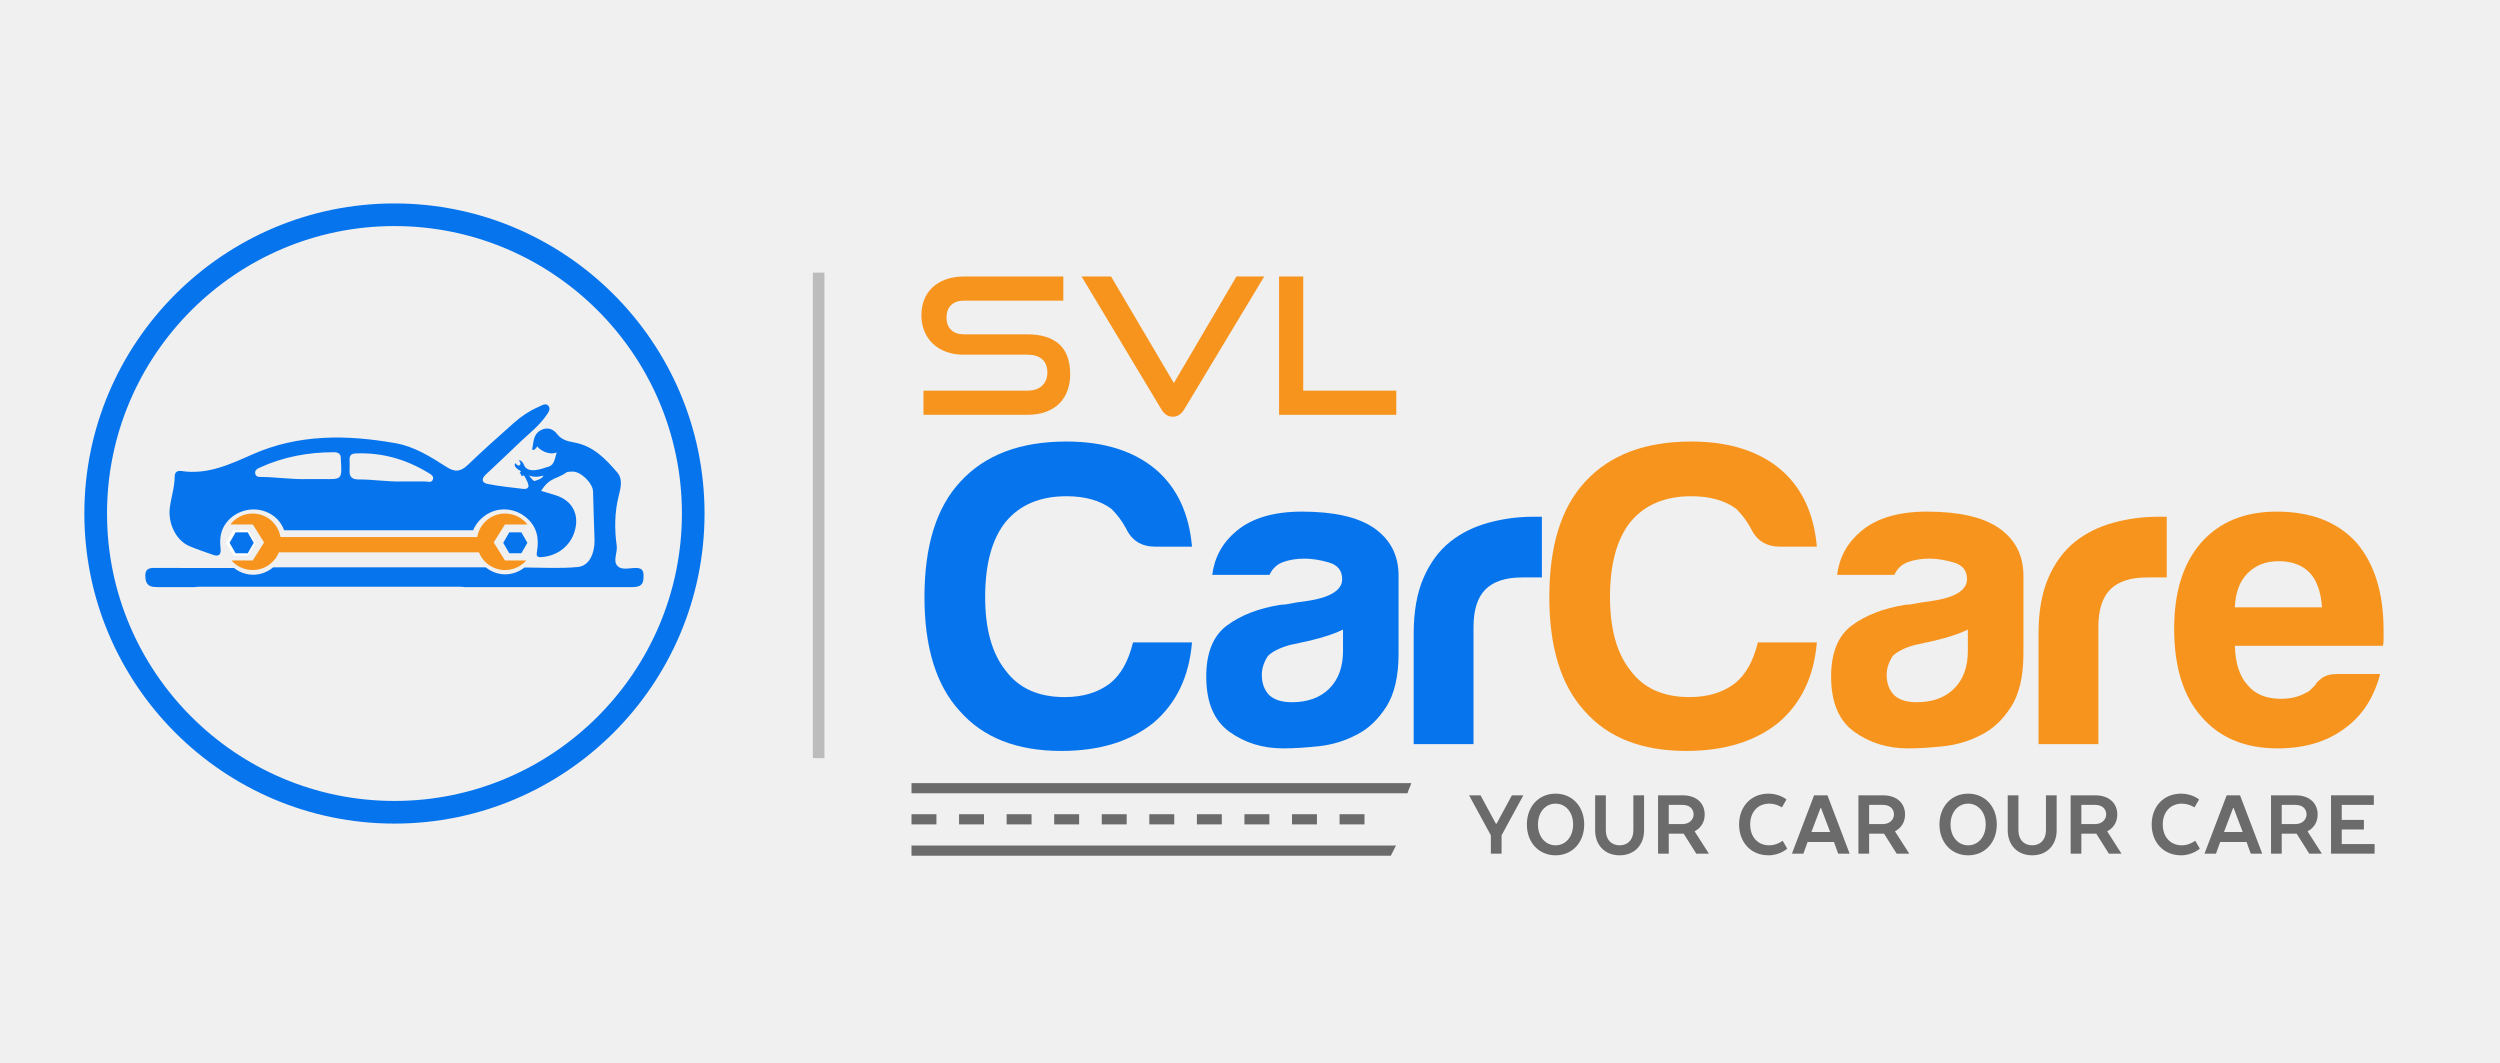
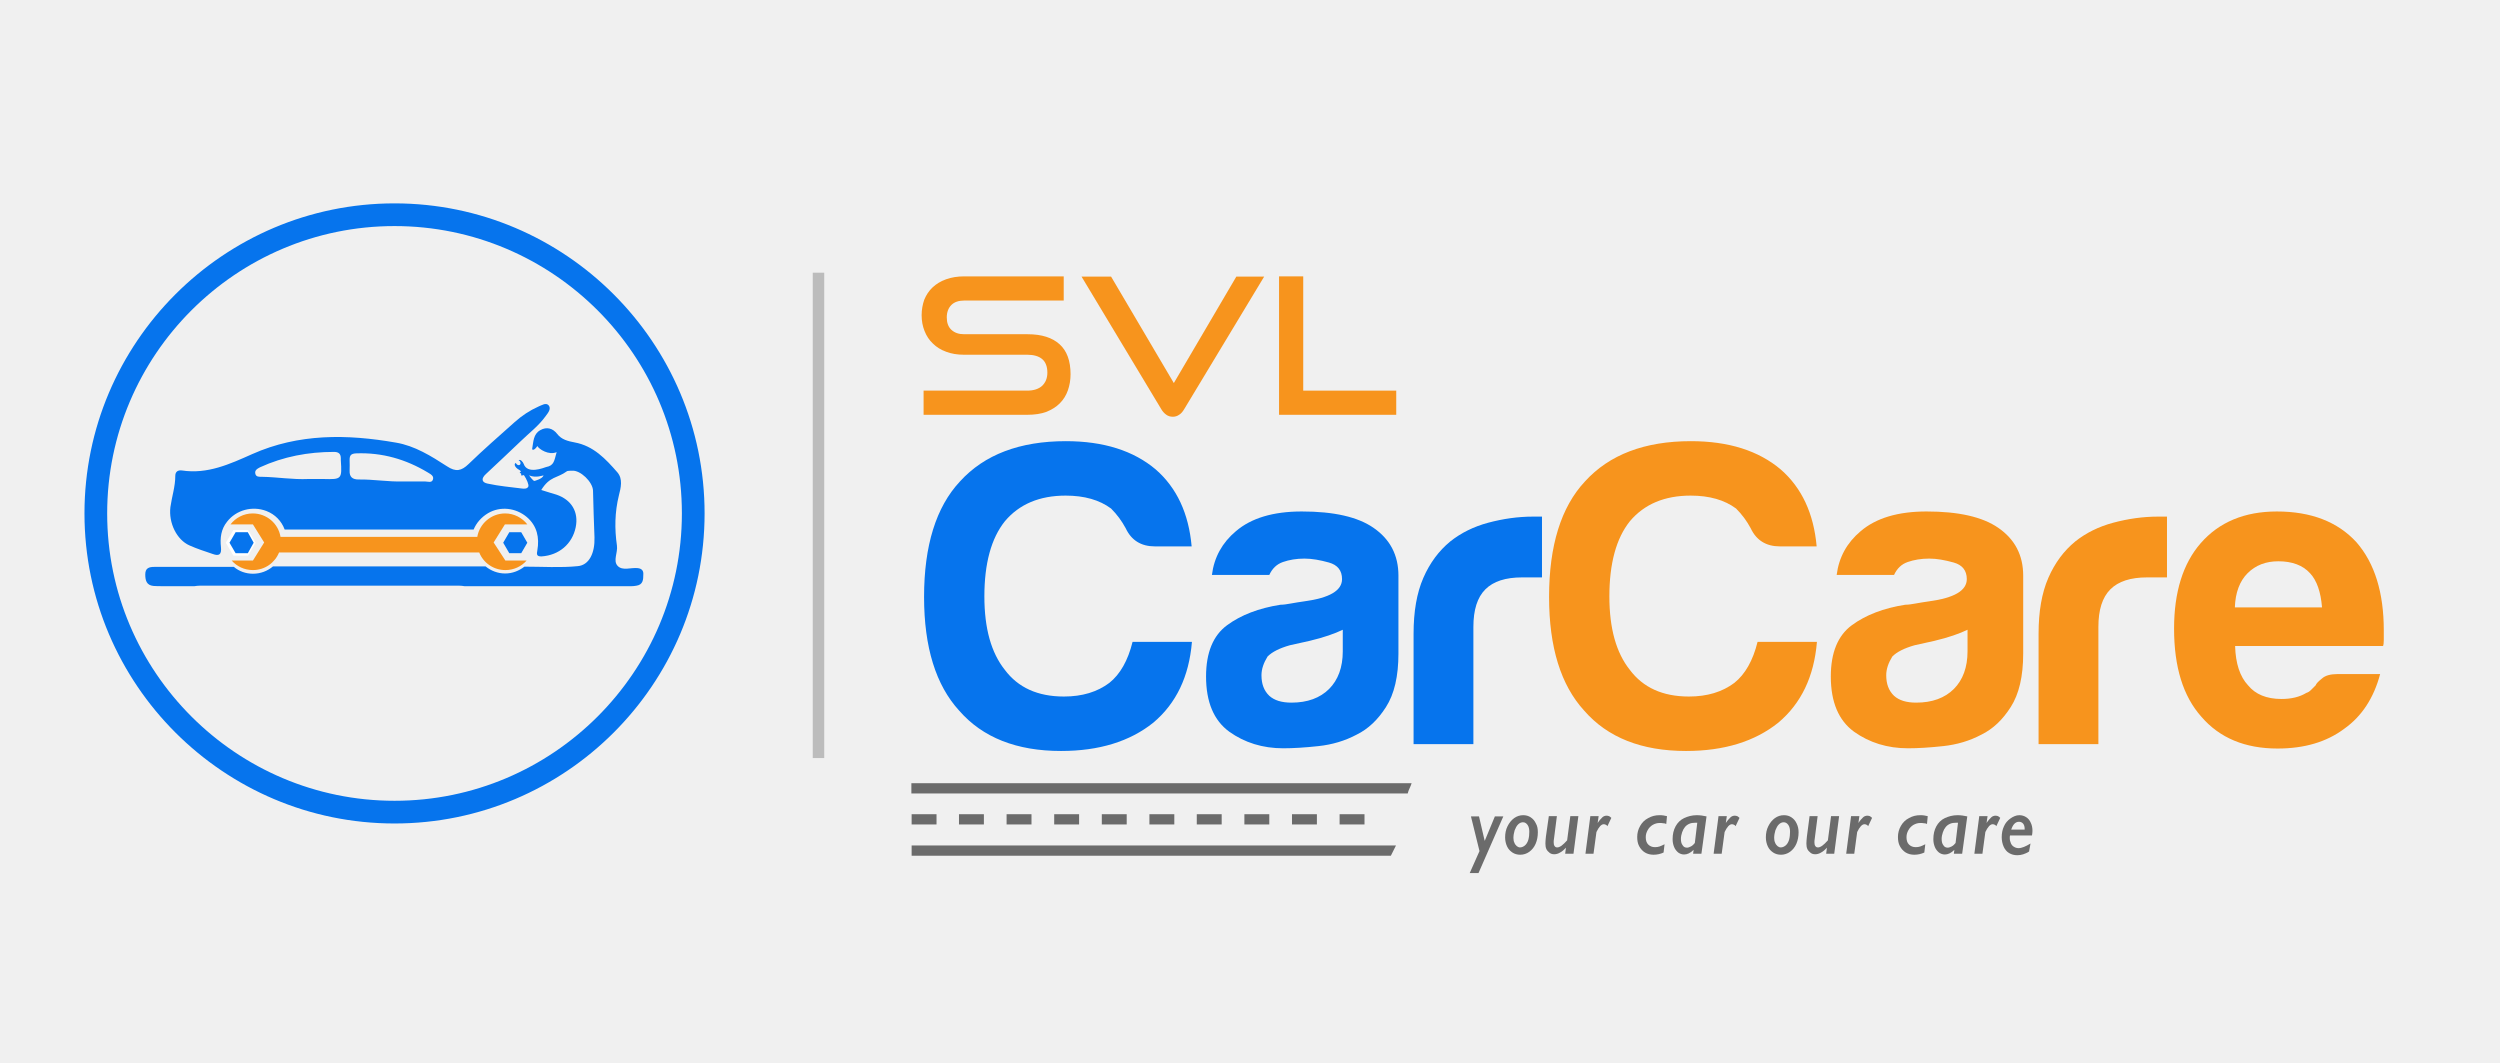
- <svg xmlns="http://www.w3.org/2000/svg" version="1.1" id="Layer_1" x="0px" y="0px" width="1024px" height="435px" viewBox="0 0 1024 435" enable-background="new 0 0 1024 435" xml:space="preserve">
-   <rect x="332.946" y="111.683" fill="#BCBCBC" width="4.734" height="198.849" />
-   <path fill="none" d="M201.538,204.973c-0.02,0.014-0.039,0.021-0.049,0.024C201.499,204.993,201.529,204.987,201.538,204.973  L201.538,204.973z" />
-   <path fill="none" d="M204.668,205.918c0,0,1.506,2.16,2.106,2.16c0,0,3.356-0.861,3.464-2.121  C210.238,205.958,207.247,207.044,204.668,205.918z" />
+ <svg xmlns="http://www.w3.org/2000/svg" version="1.1" id="Layer_1" x="0px" y="0px" viewBox="0 0 1024 435" style="enable-background:new 0 0 1024 435;" xml:space="preserve">
+   <style type="text/css">
+ 	.st0{fill:#BCBCBC;}
+ 	.st1{fill:none;}
+ 	.st2{fill:#F7941D;}
+ 	.st3{fill:#0674ED;}
+ 	.st4{fill:#6B6B6B;}
+ 	.st5{fill-rule:evenodd;clip-rule:evenodd;fill:#FFFFFF;}
+ 	.st6{fill:#FFFFFF;}
+ </style>
+   <rect x="332.9" y="111.7" class="st0" width="4.7" height="198.8" />
+   <path class="st1" d="M201.5,205C201.5,205,201.5,205,201.5,205C201.5,205,201.5,205,201.5,205L201.5,205z" />
+   <path class="st1" d="M204.7,205.9c0,0,1.5,2.2,2.1,2.2c0,0,3.4-0.9,3.5-2.1C210.2,206,207.2,207,204.7,205.9z" />
  <g>
-     <path fill="#F7941D" d="M378.261,169.906v-9.897h42.471c2.649,0,4.688-0.675,6.117-2.026c1.428-1.35,2.143-3.143,2.143-5.377   c0-2.441-0.715-4.272-2.143-5.494c-1.429-1.22-3.468-1.831-6.117-1.831h-26.028c-2.649,0-5.053-0.402-7.208-1.208   c-2.156-0.805-3.974-1.921-5.455-3.351c-1.48-1.428-2.624-3.129-3.429-5.104c-0.806-1.974-1.208-4.13-1.208-6.468   c0-2.286,0.376-4.403,1.13-6.351c0.752-1.948,1.871-3.624,3.351-5.026c1.48-1.403,3.312-2.506,5.494-3.312   c2.182-0.805,4.676-1.208,7.481-1.208h40.679v9.897h-40.679c-2.287,0-4.052,0.611-5.299,1.831c-1.247,1.222-1.87,2.922-1.87,5.104   s0.636,3.871,1.909,5.065c1.272,1.196,3,1.792,5.183,1.792h25.95c5.767,0,10.143,1.352,13.131,4.052   c2.987,2.702,4.481,6.807,4.481,12.313c0,2.39-0.364,4.598-1.091,6.624c-0.729,2.026-1.819,3.78-3.273,5.26   c-1.455,1.481-3.287,2.638-5.494,3.468c-2.209,0.832-4.792,1.247-7.754,1.247H378.261z" />
-     <path fill="#F7941D" d="M443.019,113.252h12.079l25.717,43.64l25.639-43.64h11.377l-32.652,54.238   c-0.572,0.988-1.247,1.767-2.026,2.338c-0.779,0.571-1.689,0.857-2.728,0.857c-1.091,0-2.026-0.286-2.806-0.857   c-0.779-0.571-1.455-1.35-2.026-2.338L443.019,113.252z" />
-     <path fill="#F7941D" d="M523.908,169.906v-56.654h9.897v46.757h38.107v9.897H523.908z" />
+     <path class="st2" d="M378.3,169.9V160h42.5c2.6,0,4.7-0.7,6.1-2c1.4-1.4,2.1-3.1,2.1-5.4c0-2.4-0.7-4.3-2.1-5.5   c-1.4-1.2-3.5-1.8-6.1-1.8h-26c-2.6,0-5.1-0.4-7.2-1.2c-2.2-0.8-4-1.9-5.5-3.4c-1.5-1.4-2.6-3.1-3.4-5.1c-0.8-2-1.2-4.1-1.2-6.5   c0-2.3,0.4-4.4,1.1-6.4c0.8-1.9,1.9-3.6,3.4-5c1.5-1.4,3.3-2.5,5.5-3.3c2.2-0.8,4.7-1.2,7.5-1.2h40.7v9.9h-40.7   c-2.3,0-4.1,0.6-5.3,1.8c-1.2,1.2-1.9,2.9-1.9,5.1s0.6,3.9,1.9,5.1c1.3,1.2,3,1.8,5.2,1.8h26c5.8,0,10.1,1.4,13.1,4.1   c3,2.7,4.5,6.8,4.5,12.3c0,2.4-0.4,4.6-1.1,6.6c-0.7,2-1.8,3.8-3.3,5.3c-1.5,1.5-3.3,2.6-5.5,3.5c-2.2,0.8-4.8,1.2-7.8,1.2H378.3z" />
+     <path class="st2" d="M443,113.3h12.1l25.7,43.6l25.6-43.6h11.4l-32.7,54.2c-0.6,1-1.2,1.8-2,2.3c-0.8,0.6-1.7,0.9-2.7,0.9   c-1.1,0-2-0.3-2.8-0.9c-0.8-0.6-1.5-1.4-2-2.3L443,113.3z" />
+     <path class="st2" d="M523.9,169.9v-56.7h9.9V160h38.1v9.9H523.9z" />
  </g>
  <g>
    <g>
-       <path fill="#0674ED" d="M488.244,263.123c-1.171,14.004-6.422,24.978-15.754,32.909c-9.573,7.702-22.177,11.554-37.811,11.554    c-18.205,0-32.094-5.481-41.662-16.455c-9.573-10.503-14.354-26.021-14.354-46.563c0-21.006,4.901-36.76,14.704-47.263    c10.033-10.968,24.507-16.455,43.413-16.455c15.404,0,27.658,3.851,36.761,11.553c8.632,7.473,13.533,17.976,14.704,31.509H473.19    c-5.602,0-9.573-2.451-11.904-7.353c-1.635-3.03-3.621-5.716-5.952-8.052c-4.671-3.501-10.853-5.251-18.555-5.251    c-10.738,0-19.026,3.501-24.857,10.503c-5.602,7.002-8.403,17.275-8.403,30.809c0,13.074,2.801,23.107,8.403,30.109    c5.366,7.237,13.418,10.853,24.157,10.853c7.467,0,13.654-1.865,18.555-5.602c4.431-3.501,7.582-9.103,9.453-16.805H488.244z" />
-       <path fill="#0674ED" d="M555.702,300.934c-4.902,2.571-10.099,4.142-15.58,4.727c-5.486,0.58-10.328,0.876-14.529,0.876    c-8.402,0-15.754-2.276-22.056-6.827c-6.302-4.552-9.453-12.079-9.453-22.582c0-9.803,2.855-16.805,8.578-21.006    c5.716-4.201,13.008-7.002,21.881-8.402c1.165,0,2.565-0.175,4.201-0.525c1.63-0.35,3.501-0.64,5.602-0.875    c10.268-1.4,15.404-4.431,15.404-9.103c0-3.501-1.811-5.776-5.427-6.827c-3.621-1.05-6.947-1.575-9.978-1.575    c-3.271,0-6.188,0.471-8.753,1.4c-2.57,0.936-4.437,2.686-5.602,5.251h-23.457c0.93-7.231,4.201-13.184,9.803-17.854    c6.302-5.366,15.284-8.053,26.958-8.053c13.069,0,22.872,2.221,29.409,6.652c6.767,4.671,10.152,11.203,10.152,19.605v31.859    c0,9.338-1.695,16.63-5.076,21.881C564.394,294.808,560.368,298.604,555.702,300.934z M550.1,257.872    c-3.271,1.635-7.822,3.15-13.653,4.551l-8.053,1.751c-4.201,1.17-7.237,2.686-9.103,4.551c-1.636,2.571-2.45,5.137-2.45,7.702    c0,3.501,1.05,6.302,3.15,8.402c2.101,1.871,5.132,2.801,9.103,2.801c6.532,0,11.669-1.865,15.404-5.602    c3.731-3.73,5.602-8.867,5.602-15.404V257.872z" />
-       <path fill="#0674ED" d="M579.046,304.785v-45.163c0-9.103,1.34-16.744,4.026-22.932c2.681-6.182,6.356-11.143,11.028-14.879    c4.431-3.501,9.627-6.066,15.579-7.702c5.952-1.631,12.078-2.451,18.38-2.451c0.466,0,1.051,0,1.751,0s1.28,0,1.75,0v24.857    h-8.052c-6.772,0-11.789,1.636-15.055,4.901c-3.271,3.271-4.901,8.402-4.901,15.404v47.964H579.046z" />
-       <path fill="#F7941D" d="M744.182,263.123c-1.17,14.004-6.422,24.978-15.754,32.909c-9.573,7.702-22.177,11.554-37.812,11.554    c-18.205,0-32.094-5.481-41.661-16.455c-9.573-10.503-14.354-26.021-14.354-46.563c0-21.006,4.901-36.76,14.704-47.263    c10.032-10.968,24.507-16.455,43.412-16.455c15.405,0,27.658,3.851,36.761,11.553c8.633,7.473,13.534,17.976,14.704,31.509    h-15.054c-5.602,0-9.573-2.451-11.903-7.353c-1.636-3.03-3.622-5.716-5.952-8.052c-4.672-3.501-10.853-5.251-18.556-5.251    c-10.737,0-19.025,3.501-24.856,10.503c-5.602,7.002-8.402,17.275-8.402,30.809c0,13.074,2.801,23.107,8.402,30.109    c5.366,7.237,13.419,10.853,24.156,10.853c7.468,0,13.654-1.865,18.556-5.602c4.431-3.501,7.582-9.103,9.453-16.805H744.182z" />
-       <path fill="#F7941D" d="M811.64,300.934c-4.902,2.571-10.099,4.142-15.58,4.727c-5.486,0.58-10.328,0.876-14.529,0.876    c-8.402,0-15.754-2.276-22.056-6.827c-6.302-4.552-9.453-12.079-9.453-22.582c0-9.803,2.855-16.805,8.577-21.006    c5.717-4.201,13.009-7.002,21.882-8.402c1.165,0,2.565-0.175,4.201-0.525c1.63-0.35,3.501-0.64,5.602-0.875    c10.268-1.4,15.404-4.431,15.404-9.103c0-3.501-1.811-5.776-5.427-6.827c-3.621-1.05-6.947-1.575-9.978-1.575    c-3.271,0-6.188,0.471-8.753,1.4c-2.57,0.936-4.437,2.686-5.602,5.251h-23.456c0.93-7.231,4.201-13.184,9.803-17.854    c6.302-5.366,15.283-8.053,26.957-8.053c13.069,0,22.872,2.221,29.409,6.652c6.767,4.671,10.152,11.203,10.152,19.605v31.859    c0,9.338-1.695,16.63-5.076,21.881C820.331,294.808,816.306,298.604,811.64,300.934z M806.037,257.872    c-3.271,1.635-7.822,3.15-13.653,4.551l-8.053,1.751c-4.201,1.17-7.237,2.686-9.103,4.551c-1.636,2.571-2.45,5.137-2.45,7.702    c0,3.501,1.05,6.302,3.15,8.402c2.101,1.871,5.132,2.801,9.103,2.801c6.532,0,11.669-1.865,15.404-5.602    c3.731-3.73,5.602-8.867,5.602-15.404V257.872z" />
-       <path fill="#F7941D" d="M834.983,304.785v-45.163c0-9.103,1.34-16.744,4.026-22.932c2.681-6.182,6.356-11.143,11.028-14.879    c4.431-3.501,9.627-6.066,15.579-7.702c5.952-1.631,12.078-2.451,18.38-2.451c0.466,0,1.051,0,1.751,0s1.28,0,1.75,0v24.857    h-8.052c-6.772,0-11.789,1.636-15.055,4.901c-3.271,3.271-4.901,8.402-4.901,15.404v47.964H834.983z" />
-       <path fill="#F7941D" d="M957.407,276.077h17.505c-2.571,9.803-7.473,17.275-14.704,22.406c-7.237,5.372-16.34,8.053-27.308,8.053    c-13.304,0-23.692-4.316-31.159-12.954c-7.473-8.402-11.203-20.421-11.203-36.061c0-14.934,3.616-26.607,10.854-35.01    c7.467-8.633,17.854-12.954,31.158-12.954c14.004,0,24.857,4.201,32.56,12.604c7.467,8.638,11.203,20.656,11.203,36.061    c0,0.936,0,1.751,0,2.451s0,1.17,0,1.4c0,1.17-0.12,1.985-0.35,2.45h-60.567c0.229,7.237,1.979,12.604,5.251,16.104    c3.031,3.736,7.582,5.602,13.654,5.602c3.966,0,7.352-0.814,10.152-2.45c0.7-0.229,1.341-0.641,1.926-1.226    c0.58-0.58,1.226-1.226,1.926-1.926c0.229-0.7,1.105-1.63,2.626-2.801C952.445,276.662,954.606,276.077,957.407,276.077z     M915.396,248.77h35.71c-0.471-6.303-2.101-10.969-4.901-14.005c-3.036-3.266-7.353-4.901-12.954-4.901    c-5.137,0-9.338,1.636-12.604,4.901C917.375,238.036,915.625,242.702,915.396,248.77z" />
+       <path class="st3" d="M488.2,263.1c-1.2,14-6.4,25-15.8,32.9c-9.6,7.7-22.2,11.6-37.8,11.6c-18.2,0-32.1-5.5-41.7-16.5    c-9.6-10.5-14.4-26-14.4-46.6c0-21,4.9-36.8,14.7-47.3c10-11,24.5-16.5,43.4-16.5c15.4,0,27.7,3.9,36.8,11.6    c8.6,7.5,13.5,18,14.7,31.5h-15.1c-5.6,0-9.6-2.5-11.9-7.4c-1.6-3-3.6-5.7-6-8.1c-4.7-3.5-10.9-5.3-18.6-5.3    c-10.7,0-19,3.5-24.9,10.5c-5.6,7-8.4,17.3-8.4,30.8c0,13.1,2.8,23.1,8.4,30.1c5.4,7.2,13.4,10.9,24.2,10.9    c7.5,0,13.7-1.9,18.6-5.6c4.4-3.5,7.6-9.1,9.5-16.8H488.2z" />
+       <path class="st3" d="M555.7,300.9c-4.9,2.6-10.1,4.1-15.6,4.7c-5.5,0.6-10.3,0.9-14.5,0.9c-8.4,0-15.8-2.3-22.1-6.8    c-6.3-4.6-9.5-12.1-9.5-22.6c0-9.8,2.9-16.8,8.6-21c5.7-4.2,13-7,21.9-8.4c1.2,0,2.6-0.2,4.2-0.5c1.6-0.3,3.5-0.6,5.6-0.9    c10.3-1.4,15.4-4.4,15.4-9.1c0-3.5-1.8-5.8-5.4-6.8c-3.6-1-6.9-1.6-10-1.6c-3.3,0-6.2,0.5-8.8,1.4c-2.6,0.9-4.4,2.7-5.6,5.3h-23.5    c0.9-7.2,4.2-13.2,9.8-17.9c6.3-5.4,15.3-8.1,27-8.1c13.1,0,22.9,2.2,29.4,6.7c6.8,4.7,10.2,11.2,10.2,19.6v31.9    c0,9.3-1.7,16.6-5.1,21.9C564.4,294.8,560.4,298.6,555.7,300.9z M550.1,257.9c-3.3,1.6-7.8,3.2-13.7,4.6l-8.1,1.8    c-4.2,1.2-7.2,2.7-9.1,4.6c-1.6,2.6-2.5,5.1-2.5,7.7c0,3.5,1,6.3,3.2,8.4c2.1,1.9,5.1,2.8,9.1,2.8c6.5,0,11.7-1.9,15.4-5.6    c3.7-3.7,5.6-8.9,5.6-15.4V257.9z" />
+       <path class="st3" d="M579,304.8v-45.2c0-9.1,1.3-16.7,4-22.9c2.7-6.2,6.4-11.1,11-14.9c4.4-3.5,9.6-6.1,15.6-7.7    c6-1.6,12.1-2.5,18.4-2.5c0.5,0,1.1,0,1.8,0s1.3,0,1.8,0v24.9h-8.1c-6.8,0-11.8,1.6-15.1,4.9c-3.3,3.3-4.9,8.4-4.9,15.4v48H579z" />
+       <path class="st2" d="M744.2,263.1c-1.2,14-6.4,25-15.8,32.9c-9.6,7.7-22.2,11.6-37.8,11.6c-18.2,0-32.1-5.5-41.7-16.5    c-9.6-10.5-14.4-26-14.4-46.6c0-21,4.9-36.8,14.7-47.3c10-11,24.5-16.5,43.4-16.5c15.4,0,27.7,3.9,36.8,11.6    c8.6,7.5,13.5,18,14.7,31.5h-15.1c-5.6,0-9.6-2.5-11.9-7.4c-1.6-3-3.6-5.7-6-8.1c-4.7-3.5-10.9-5.3-18.6-5.3    c-10.7,0-19,3.5-24.9,10.5c-5.6,7-8.4,17.3-8.4,30.8c0,13.1,2.8,23.1,8.4,30.1c5.4,7.2,13.4,10.9,24.2,10.9    c7.5,0,13.7-1.9,18.6-5.6c4.4-3.5,7.6-9.1,9.5-16.8H744.2z" />
+       <path class="st2" d="M811.6,300.9c-4.9,2.6-10.1,4.1-15.6,4.7c-5.5,0.6-10.3,0.9-14.5,0.9c-8.4,0-15.8-2.3-22.1-6.8    c-6.3-4.6-9.5-12.1-9.5-22.6c0-9.8,2.9-16.8,8.6-21c5.7-4.2,13-7,21.9-8.4c1.2,0,2.6-0.2,4.2-0.5c1.6-0.3,3.5-0.6,5.6-0.9    c10.3-1.4,15.4-4.4,15.4-9.1c0-3.5-1.8-5.8-5.4-6.8c-3.6-1-6.9-1.6-10-1.6c-3.3,0-6.2,0.5-8.8,1.4c-2.6,0.9-4.4,2.7-5.6,5.3h-23.5    c0.9-7.2,4.2-13.2,9.8-17.9c6.3-5.4,15.3-8.1,27-8.1c13.1,0,22.9,2.2,29.4,6.7c6.8,4.7,10.2,11.2,10.2,19.6v31.9    c0,9.3-1.7,16.6-5.1,21.9C820.3,294.8,816.3,298.6,811.6,300.9z M806,257.9c-3.3,1.6-7.8,3.2-13.7,4.6l-8.1,1.8    c-4.2,1.2-7.2,2.7-9.1,4.6c-1.6,2.6-2.5,5.1-2.5,7.7c0,3.5,1,6.3,3.2,8.4c2.1,1.9,5.1,2.8,9.1,2.8c6.5,0,11.7-1.9,15.4-5.6    c3.7-3.7,5.6-8.9,5.6-15.4V257.9z" />
+       <path class="st2" d="M835,304.8v-45.2c0-9.1,1.3-16.7,4-22.9c2.7-6.2,6.4-11.1,11-14.9c4.4-3.5,9.6-6.1,15.6-7.7    c6-1.6,12.1-2.5,18.4-2.5c0.5,0,1.1,0,1.8,0s1.3,0,1.8,0v24.9h-8.1c-6.8,0-11.8,1.6-15.1,4.9c-3.3,3.3-4.9,8.4-4.9,15.4v48H835z" />
+       <path class="st2" d="M957.4,276.1h17.5c-2.6,9.8-7.5,17.3-14.7,22.4c-7.2,5.4-16.3,8.1-27.3,8.1c-13.3,0-23.7-4.3-31.2-13    c-7.5-8.4-11.2-20.4-11.2-36.1c0-14.9,3.6-26.6,10.9-35c7.5-8.6,17.9-13,31.2-13c14,0,24.9,4.2,32.6,12.6    c7.5,8.6,11.2,20.7,11.2,36.1c0,0.9,0,1.8,0,2.5s0,1.2,0,1.4c0,1.2-0.1,2-0.3,2.5h-60.6c0.2,7.2,2,12.6,5.3,16.1    c3,3.7,7.6,5.6,13.7,5.6c4,0,7.4-0.8,10.2-2.5c0.7-0.2,1.3-0.6,1.9-1.2c0.6-0.6,1.2-1.2,1.9-1.9c0.2-0.7,1.1-1.6,2.6-2.8    C952.4,276.7,954.6,276.1,957.4,276.1z M915.4,248.8h35.7c-0.5-6.3-2.1-11-4.9-14c-3-3.3-7.4-4.9-13-4.9c-5.1,0-9.3,1.6-12.6,4.9    C917.4,238,915.6,242.7,915.4,248.8z" />
    </g>
  </g>
  <g>
    <g>
-       <path fill="#6B6B6B" d="M619.269,325.761h4.696l-8.923,16.384v7.51h-4.384v-7.51l-8.924-16.384h4.696l6.263,11.605h0.313    L619.269,325.761z" />
-       <path fill="#6B6B6B" d="M637.148,325.078c6.889,0,11.741,5.29,11.741,12.629s-4.853,12.63-11.741,12.63    s-11.741-5.291-11.741-12.63S630.26,325.078,637.148,325.078z M637.148,329.174c-4.07,0-7.201,3.413-7.201,8.533    s3.131,8.534,7.201,8.534s7.201-3.414,7.201-8.534S641.219,329.174,637.148,329.174z" />
-       <path fill="#6B6B6B" d="M653.37,340.097v-14.336h4.384v14.336c0,3.755,2.191,6.145,5.636,6.145s5.636-2.39,5.636-6.145v-14.336    h4.384v14.336c0,5.974-3.914,10.24-10.02,10.24S653.37,346.07,653.37,340.097z" />
-       <path fill="#6B6B6B" d="M689.16,325.761c5.949,0,9.08,3.413,9.08,7.851c0,5.12-4.07,6.827-4.07,6.827v0.17l5.793,9.046h-5.167    l-5.166-8.192h-6.105v8.192h-4.384v-23.894H689.16z M689.16,329.686h-5.636v7.852h5.636c2.975,0,4.54-2.049,4.54-3.926    C693.7,331.393,692.135,329.686,689.16,329.686z" />
-       <path fill="#6B6B6B" d="M731.744,327.467l-1.878,3.243c0,0-2.255-1.536-5.167-1.536c-4.696,0-7.827,3.413-7.827,8.533    s3.131,8.534,7.827,8.534c3.131,0,5.479-1.878,5.479-1.878l1.879,3.243c0,0-2.975,2.73-7.671,2.73    c-7.202,0-12.055-5.291-12.055-12.63s4.853-12.629,12.055-12.629C728.927,325.078,731.744,327.467,731.744,327.467z" />
-       <path fill="#6B6B6B" d="M757.609,349.654h-4.697l-1.722-4.778h-10.803l-1.722,4.778h-4.696l9.08-23.894h5.479L757.609,349.654z     M741.953,340.779h7.672l-3.758-9.898h-0.156L741.953,340.779z" />
-       <path fill="#6B6B6B" d="M771.231,325.761c5.949,0,9.08,3.413,9.08,7.851c0,5.12-4.07,6.827-4.07,6.827v0.17l5.793,9.046h-5.167    l-5.166-8.192h-6.105v8.192h-4.384v-23.894H771.231z M771.231,329.686h-5.636v7.852h5.636c2.975,0,4.54-2.049,4.54-3.926    C775.771,331.393,774.206,329.686,771.231,329.686z" />
-       <path fill="#6B6B6B" d="M806.146,325.078c6.889,0,11.741,5.29,11.741,12.629s-4.853,12.63-11.741,12.63    s-11.741-5.291-11.741-12.63S799.257,325.078,806.146,325.078z M806.146,329.174c-4.07,0-7.201,3.413-7.201,8.533    s3.131,8.534,7.201,8.534s7.201-3.414,7.201-8.534S810.216,329.174,806.146,329.174z" />
-       <path fill="#6B6B6B" d="M822.366,340.097v-14.336h4.384v14.336c0,3.755,2.191,6.145,5.636,6.145s5.636-2.39,5.636-6.145v-14.336    h4.384v14.336c0,5.974-3.914,10.24-10.02,10.24S822.366,346.07,822.366,340.097z" />
-       <path fill="#6B6B6B" d="M858.156,325.761c5.949,0,9.08,3.413,9.08,7.851c0,5.12-4.07,6.827-4.07,6.827v0.17l5.793,9.046h-5.167    l-5.166-8.192h-6.105v8.192h-4.384v-23.894H858.156z M858.156,329.686h-5.636v7.852h5.636c2.975,0,4.54-2.049,4.54-3.926    C862.696,331.393,861.131,329.686,858.156,329.686z" />
-       <path fill="#6B6B6B" d="M900.741,327.467l-1.878,3.243c0,0-2.255-1.536-5.167-1.536c-4.696,0-7.827,3.413-7.827,8.533    s3.131,8.534,7.827,8.534c3.132,0,5.479-1.878,5.479-1.878l1.879,3.243c0,0-2.975,2.73-7.671,2.73    c-7.202,0-12.055-5.291-12.055-12.63s4.853-12.629,12.055-12.629C897.924,325.078,900.741,327.467,900.741,327.467z" />
-       <path fill="#6B6B6B" d="M926.606,349.654h-4.697l-1.722-4.778h-10.803l-1.722,4.778h-4.696l9.08-23.894h5.479L926.606,349.654z     M910.951,340.779h7.671l-3.758-9.898h-0.156L910.951,340.779z" />
-       <path fill="#6B6B6B" d="M940.228,325.761c5.949,0,9.08,3.413,9.08,7.851c0,5.12-4.07,6.827-4.07,6.827v0.17l5.793,9.046h-5.167    l-5.166-8.192h-6.105v8.192h-4.384v-23.894H940.228z M940.228,329.686h-5.636v7.852h5.636c2.975,0,4.54-2.049,4.54-3.926    C944.768,331.393,943.202,329.686,940.228,329.686z" />
-       <path fill="#6B6B6B" d="M954.789,325.761h17.534v3.925h-13.15v6.145h9.08v3.926h-9.08v5.973h13.464v3.926h-17.848V325.761z" />
+       <path class="st4" d="M615.8,334.3l-10.2,23.3H602l4-9l-3.5-14.2h3.3l2.3,9.9h0.1l4.1-9.9H615.8z" />
+       <path class="st4" d="M629.9,340.9c0,1.7-0.3,3.3-0.9,4.7c-0.6,1.4-1.5,2.5-2.6,3.3c-1.1,0.8-2.4,1.2-3.7,1.2    c-1.2,0-2.3-0.3-3.2-0.9c-0.9-0.6-1.7-1.4-2.2-2.5s-0.8-2.3-0.8-3.7c0-1.7,0.3-3.2,1-4.6c0.7-1.4,1.6-2.5,2.7-3.3s2.4-1.2,3.7-1.2    c1.2,0,2.2,0.3,3.1,0.9c0.9,0.6,1.6,1.4,2.1,2.5C629.7,338.3,629.9,339.5,629.9,340.9z M626.4,340.7c0-1.1-0.2-2.1-0.7-2.8    c-0.5-0.7-1.1-1.1-1.9-1.1c-0.7,0-1.4,0.3-2,0.9c-0.6,0.6-1,1.4-1.4,2.4c-0.3,1-0.5,2.1-0.5,3.1c0,0.7,0.1,1.4,0.4,2    c0.2,0.6,0.6,1,1,1.4c0.4,0.3,0.8,0.5,1.3,0.5c0.7,0,1.4-0.3,2-0.8s1.1-1.3,1.4-2.3C626.3,342.9,626.4,341.8,626.4,340.7z" />
+       <path class="st4" d="M634.4,334.3h3.3l-1.1,8.6c-0.1,0.8-0.2,1.3-0.2,1.5c0,0.2,0,0.5,0,0.8c0,0.6,0.1,1,0.4,1.4    c0.3,0.4,0.6,0.5,1.1,0.5c0.4,0,1-0.2,1.7-0.7c0.7-0.5,1.4-1.2,2.3-2.2l1.3-9.9h3.3l-2,15.4h-3.4l0.3-2.5c-0.8,0.9-1.6,1.6-2.4,2    c-0.8,0.5-1.6,0.7-2.4,0.7c-0.8,0-1.4-0.2-1.9-0.6c-0.5-0.4-1-0.9-1.3-1.5c-0.3-0.7-0.4-1.4-0.4-2.3c0-0.8,0.1-1.7,0.2-2.8    L634.4,334.3z" />
+       <path class="st4" d="M658.4,338.4c-0.2-0.3-0.4-0.5-0.7-0.6c-0.2-0.1-0.5-0.2-0.8-0.2c-1,0-2,1.1-3,3.2l-1.2,8.9h-3.3l2-15.4h3.4    l-0.4,2.8c0.7-1.1,1.4-1.8,1.9-2.3s1.2-0.7,1.8-0.7c0.3,0,0.7,0.1,1,0.2c0.3,0.2,0.6,0.4,0.9,0.7L658.4,338.4z" />
+       <path class="st4" d="M682.5,337.5c-0.4-0.2-0.8-0.3-1.3-0.3c-0.4-0.1-0.9-0.1-1.5-0.1c-1,0-1.9,0.3-2.8,0.8    c-0.8,0.5-1.5,1.2-2,2.1c-0.5,0.9-0.8,1.8-0.8,2.9c0,1.3,0.3,2.3,1,3c0.7,0.7,1.6,1.1,2.8,1.1c0.7,0,1.3-0.1,1.9-0.3    s1.2-0.5,2-0.9l-0.4,3.4c-1.3,0.6-2.7,0.9-4.1,0.9c-1.3,0-2.5-0.3-3.5-0.9s-1.8-1.5-2.4-2.6s-0.8-2.4-0.8-3.8    c0-1.6,0.4-3.1,1.2-4.5c0.8-1.4,1.9-2.5,3.3-3.2c1.4-0.8,2.9-1.2,4.6-1.2c0.5,0,1,0,1.6,0.1s1.1,0.2,1.5,0.3L682.5,337.5z" />
+       <path class="st4" d="M696.9,349.7h-3.4l0.2-1.6l0,0l0,0c-1.3,1.3-2.6,1.9-3.9,1.9c-0.9,0-1.7-0.3-2.4-0.8    c-0.7-0.6-1.3-1.3-1.7-2.3c-0.4-1-0.6-2-0.6-3.2c0-2,0.4-3.7,1.2-5.2c0.8-1.5,2-2.7,3.5-3.4s3.2-1.2,5.2-1.2c1.3,0,2.7,0.2,4,0.5    L696.9,349.7z M695.2,337c-0.3,0-0.6,0-0.9,0c-0.8,0-1.6,0.1-2.3,0.4c-0.7,0.3-1.3,0.7-1.8,1.3c-0.5,0.6-0.9,1.3-1.2,2.2    c-0.3,0.9-0.5,1.8-0.5,2.7c0,1.1,0.2,2,0.7,2.6c0.4,0.7,1,1,1.8,1c0.5,0,1-0.2,1.6-0.5c0.6-0.3,1.1-0.8,1.6-1.4L695.2,337z" />
+       <path class="st4" d="M710.9,338.4c-0.2-0.3-0.4-0.5-0.7-0.6c-0.2-0.1-0.5-0.2-0.8-0.2c-1,0-2,1.1-3,3.2l-1.2,8.9h-3.3l2-15.4h3.4    l-0.4,2.8c0.7-1.1,1.4-1.8,1.9-2.3s1.2-0.7,1.8-0.7c0.3,0,0.7,0.1,1,0.2c0.3,0.2,0.6,0.4,0.9,0.7L710.9,338.4z" />
+       <path class="st4" d="M736.7,340.9c0,1.7-0.3,3.3-0.9,4.7c-0.6,1.4-1.5,2.5-2.6,3.3c-1.1,0.8-2.4,1.2-3.7,1.2    c-1.2,0-2.3-0.3-3.2-0.9c-0.9-0.6-1.7-1.4-2.2-2.5s-0.8-2.3-0.8-3.7c0-1.7,0.3-3.2,1-4.6c0.7-1.4,1.6-2.5,2.7-3.3s2.4-1.2,3.7-1.2    c1.2,0,2.2,0.3,3.1,0.9c0.9,0.6,1.6,1.4,2.1,2.5C736.4,338.3,736.7,339.5,736.7,340.9z M733.2,340.7c0-1.1-0.2-2.1-0.7-2.8    c-0.5-0.7-1.1-1.1-1.9-1.1c-0.7,0-1.4,0.3-2,0.9c-0.6,0.6-1,1.4-1.4,2.4c-0.3,1-0.5,2.1-0.5,3.1c0,0.7,0.1,1.4,0.4,2    c0.2,0.6,0.6,1,1,1.4c0.4,0.3,0.8,0.5,1.3,0.5c0.7,0,1.4-0.3,2-0.8s1.1-1.3,1.4-2.3C733.1,342.9,733.2,341.8,733.2,340.7z" />
+       <path class="st4" d="M741.2,334.3h3.3l-1.1,8.6c-0.1,0.8-0.2,1.3-0.2,1.5c0,0.2,0,0.5,0,0.8c0,0.6,0.1,1,0.4,1.4    c0.3,0.4,0.6,0.5,1.1,0.5c0.4,0,1-0.2,1.7-0.7c0.7-0.5,1.4-1.2,2.3-2.2l1.3-9.9h3.3l-2,15.4H748l0.3-2.5c-0.8,0.9-1.6,1.6-2.4,2    c-0.8,0.5-1.6,0.7-2.4,0.7c-0.8,0-1.4-0.2-1.9-0.6c-0.5-0.4-1-0.9-1.3-1.5c-0.3-0.7-0.4-1.4-0.4-2.3c0-0.8,0.1-1.7,0.2-2.8    L741.2,334.3z" />
+       <path class="st4" d="M765.2,338.4c-0.2-0.3-0.4-0.5-0.7-0.6c-0.2-0.1-0.5-0.2-0.8-0.2c-1,0-2,1.1-3,3.2l-1.2,8.9h-3.3l2-15.4h3.4    l-0.4,2.8c0.7-1.1,1.4-1.8,1.9-2.3s1.2-0.7,1.8-0.7c0.3,0,0.7,0.1,1,0.2c0.3,0.2,0.6,0.4,0.9,0.7L765.2,338.4z" />
+       <path class="st4" d="M789.3,337.5c-0.4-0.2-0.8-0.3-1.3-0.3c-0.4-0.1-0.9-0.1-1.5-0.1c-1,0-1.9,0.3-2.8,0.8    c-0.8,0.5-1.5,1.2-2,2.1c-0.5,0.9-0.8,1.8-0.8,2.9c0,1.3,0.3,2.3,1,3c0.7,0.7,1.6,1.1,2.8,1.1c0.7,0,1.3-0.1,1.9-0.3    s1.2-0.5,2-0.9l-0.4,3.4c-1.3,0.6-2.7,0.9-4.1,0.9c-1.3,0-2.5-0.3-3.5-0.9s-1.8-1.5-2.4-2.6s-0.8-2.4-0.8-3.8    c0-1.6,0.4-3.1,1.2-4.5c0.8-1.4,1.9-2.5,3.3-3.2c1.4-0.8,2.9-1.2,4.6-1.2c0.5,0,1,0,1.6,0.1s1.1,0.2,1.5,0.3L789.3,337.5z" />
+       <path class="st4" d="M803.7,349.7h-3.4l0.2-1.6l0,0l0,0c-1.3,1.3-2.6,1.9-3.9,1.9c-0.9,0-1.7-0.3-2.4-0.8    c-0.7-0.6-1.3-1.3-1.7-2.3c-0.4-1-0.6-2-0.6-3.2c0-2,0.4-3.7,1.2-5.2c0.8-1.5,2-2.7,3.5-3.4s3.2-1.2,5.2-1.2c1.3,0,2.7,0.2,4,0.5    L803.7,349.7z M802,337c-0.3,0-0.6,0-0.9,0c-0.8,0-1.6,0.1-2.3,0.4c-0.7,0.3-1.3,0.7-1.8,1.3c-0.5,0.6-0.9,1.3-1.2,2.2    c-0.3,0.9-0.5,1.8-0.5,2.7c0,1.1,0.2,2,0.7,2.6c0.4,0.7,1,1,1.8,1c0.5,0,1-0.2,1.6-0.5c0.6-0.3,1.1-0.8,1.6-1.4L802,337z" />
+       <path class="st4" d="M817.7,338.4c-0.2-0.3-0.4-0.5-0.7-0.6c-0.2-0.1-0.5-0.2-0.8-0.2c-1,0-2,1.1-3,3.2l-1.2,8.9h-3.3l2-15.4h3.4    l-0.4,2.8c0.7-1.1,1.4-1.8,1.9-2.3s1.2-0.7,1.8-0.7c0.3,0,0.7,0.1,1,0.2c0.3,0.2,0.6,0.4,0.9,0.7L817.7,338.4z" />
+       <path class="st4" d="M827.1,333.9c1.1,0,2,0.3,2.8,0.8c0.8,0.5,1.5,1.3,1.9,2.3c0.5,1,0.7,2.1,0.7,3.4c0,0.6-0.1,1.1-0.2,1.8h-9    c-0.1,0.4-0.1,0.7-0.1,1.1c0,0.8,0.2,1.5,0.5,2.2c0.3,0.6,0.7,1.1,1.3,1.4c0.5,0.3,1.1,0.5,1.8,0.5c0.7,0,1.4-0.2,2.2-0.5    s1.7-0.8,2.7-1.4l-0.6,3.3c-1.6,1-3.2,1.5-4.8,1.5c-1.3,0-2.4-0.3-3.4-0.9c-1-0.6-1.7-1.5-2.2-2.6c-0.5-1.1-0.8-2.5-0.8-3.9    c0-1.6,0.3-3.1,0.9-4.4c0.6-1.4,1.5-2.4,2.6-3.2S825.8,333.9,827.1,333.9z M829.3,339.8v-0.3c0-0.9-0.2-1.6-0.6-2.1    c-0.4-0.5-1-0.8-1.7-0.8c-1.5,0-2.5,1.1-3.2,3.2H829.3z" />
    </g>
  </g>
  <g>
    <g>
      <g>
-         <path fill="#0674ED" d="M161.561,337.345c-70.035,0-127.009-56.979-127.009-127.008c0-70.035,56.975-127.009,127.009-127.009     c70.034,0,127.018,56.974,127.018,127.009C288.579,280.365,231.595,337.345,161.561,337.345z M161.561,92.599     c-64.917,0-117.728,52.816-117.728,117.738c0,64.916,52.812,117.728,117.728,117.728s117.748-52.812,117.748-117.728     C279.309,145.415,226.478,92.599,161.561,92.599z" />
+         <path class="st3" d="M161.6,337.3c-70,0-127-57-127-127c0-70,57-127,127-127c70,0,127,57,127,127     C288.6,280.4,231.6,337.3,161.6,337.3z M161.6,92.6c-64.9,0-117.7,52.8-117.7,117.7c0,64.9,52.8,117.7,117.7,117.7     s117.7-52.8,117.7-117.7C279.3,145.4,226.5,92.6,161.6,92.6z" />
      </g>
    </g>
-     <path fill="none" d="M175.172,193.508c-9.015-5.424-18.729-8.199-29.328-7.785c-1.949,0.079-2.717,0.738-2.667,2.598   c0.049,1.487,0.079,2.982,0,4.463c-0.128,2.613,1.151,3.603,3.671,3.598c6.082-0.039,12.125,1.038,18.217,0.826   c2.982,0,5.944,0.01,8.926,0c1.151-0.019,2.746,0.709,3.277-0.698C177.908,194.89,176.274,194.177,175.172,193.508z" />
-     <path fill="none" d="M213.417,193.754c-0.029,0.009-0.049,0.02-0.068,0.028C213.368,193.773,213.388,193.763,213.417,193.754   L213.417,193.754z" />
-     <path fill="none" d="M216.695,194.757c0,0,1.584,2.264,2.224,2.264c0,0,3.523-0.906,3.632-2.234   C222.551,194.787,219.411,195.928,216.695,194.757z" />
-     <path fill="#0674ED" d="M261.15,232.668c-2.785-0.276-6.239,1.19-8.218-0.856c-2.008-2.087,0.068-5.413-0.325-8.257   c-0.955-6.865-0.886-13.739,0.846-20.57c0.798-3.119,1.712-6.741-0.58-9.409c-4.754-5.541-9.803-10.894-17.568-12.312   c-2.627-0.482-5.255-1.054-7.096-3.46c-1.771-2.317-4.252-2.968-6.87-1.511c-2.874,1.62-2.775,4.764-3.316,7.5   c-0.158,0.738,0.817,0.955,2.086-0.975c0.552,1.205,4.577,3.897,7.913,2.49c-1.033,3.523-1.023,5.512-4.35,6.131   c-1.034,0.295-7.736,3.12-9.164-1.25c-0.294-0.781-1.259-1.978-2.116-1.505c0.207,0.084,0.414,0.237,0.561,0.458   c0.345,0.506,0.295,1.137-0.098,1.412c-0.424,0.276-1.014,0.078-1.358-0.432c-0.088-0.134-0.147-0.276-0.187-0.414   c-1.23,0.591,0.108,2.096,0.916,2.618c0.246,0.069,0.521,0.246,0.807,0.492c0.128,0.108,0.246,0.226,0.375,0.354l-0.521,0.413   c0,0-0.129,0.371,0.462,0.197c0.02-0.009,0.039-0.02,0.068-0.028l0,0c-0.029,0.009-0.049,0.02-0.068,0.028   c-0.01,0-0.03,0-0.049,0.005c-0.04,0.079-0.286,0.251-0.167,0.34c0.02,0.009,0.05,0.009,0.088,0.009l0,0   c-0.029,0.138,0.227,0.079,0.326,0.079c-0.04,0.039-0.089,0.099-0.129,0.148c-0.197,0.216,0.049,0.31,0.049,0.31l0.118-0.03   c-0.187,0.216,0.04,0.31,0.04,0.31l0.984-0.197c0,0,0-0.01,0.01-0.02c1.181,1.796,2.126,4.026,1.801,4.695   c-0.513,1.043-1.664,0.866-2.559,0.768c-4.685-0.576-9.419-1.029-14.044-1.958c-2.568-0.512-2.795-2.101-0.708-3.996   c4.773-4.399,9.448-8.926,14.163-13.405c3.533-3.351,7.44-6.344,10.255-10.363c0.856-1.221,2.333-2.889,1.053-4.311   c-1.103-1.23-2.815-0.04-4.124,0.541c-3.622,1.599-6.908,3.793-9.842,6.396c-6.387,5.66-12.754,11.338-18.906,17.243   c-2.893,2.766-5.167,3.253-8.769,0.945c-6.496-4.153-13.159-8.386-20.875-9.748c-20.009-3.538-39.83-3.824-58.943,4.693   c-9.162,4.075-18.316,8.312-28.827,6.688c-1.496-0.23-2.726,0.364-2.736,2.175c-0.01,4.379-1.437,8.532-1.998,12.819   c-0.837,6.48,2.588,13.39,7.844,15.697c3.09,1.358,6.348,2.356,9.517,3.534c2.706,1.008,3.739,0.2,3.405-2.752   c-0.414-3.711,0.02-7.283,2.46-10.393c3.74-4.764,10.333-6.614,16.082-4.419c3.612,1.387,6.24,4.084,7.509,7.607h77.426   c1.131-2.727,3.188-5.078,5.944-6.712c4.94-2.918,11.338-2.327,15.924,1.605c4.222,3.63,5.196,8.384,4.301,13.645   c-0.266,1.584-0.394,2.622,1.801,2.465c7.057-0.521,12.519-5.107,13.936-11.868c1.319-6.26-1.663-11.348-7.873-13.386   c-1.871-0.61-3.76-1.141-6.181-1.87c3.514-5.698,6.594-4.793,10.433-7.606c0.207-0.272,1.83-0.257,2.214-0.296   c3.386-0.28,8.504,4.611,8.612,8.168c0.167,6.359,0.344,12.716,0.59,19.075c0.246,6.268-2.116,11.396-6.879,11.839   c-7.106,0.669-14.33,0.235-21.8,0.196c-2.185,1.742-4.931,2.805-7.893,2.805c-3.002,0-5.787-1.092-7.981-2.879h-87.062   c-2.224,1.89-5.088,3.037-8.188,3.037c-2.933,0-5.659-1.034-7.834-2.766c-11.239,0-21.947,0.029-32.636-0.029   c-2.224-0.011-3.72,0.511-3.709,3.071c0.01,2.381,0.531,4.388,3.346,4.698c1.21,0.138,2.431,0.104,3.651,0.104   c4.4,0,8.799,0,13.198,0c0.669-0.099,1.348-0.157,2.027-0.157h106.499c0.689,0,1.368,0.059,2.047,0.157c22.016,0,44.022,0,66.039,0   c1.486,0,2.991,0.068,4.458-0.153c2.667-0.418,2.835-2.51,2.815-4.648C263.581,234.026,263.128,232.854,261.15,232.668z    M132.409,196.218c-2.027-0.03-4.054,0-6.082,0c-6.368,0.251-12.687-0.773-19.025-0.851c-1.063,0-2.362,0.099-2.726-1.23   c-0.403-1.515,0.788-2.136,1.93-2.652c9.625-4.385,19.772-6.269,30.313-6.253c1.811,0,2.825,0.722,2.795,2.617   c0,0.266,0.01,0.542,0.03,0.817C140.076,196.342,140.046,196.361,132.409,196.218z M177.268,196.509   c-0.531,1.407-2.126,0.679-3.277,0.698c-2.982,0.01-5.944,0-8.926,0c-6.092,0.212-12.135-0.865-18.217-0.826   c-2.52,0.005-3.799-0.985-3.671-3.598c0.079-1.481,0.049-2.976,0-4.463c-0.049-1.859,0.718-2.519,2.667-2.598   c10.599-0.414,20.313,2.361,29.328,7.785C176.274,194.177,177.908,194.89,177.268,196.509z M218.919,197.021   c-0.64,0-2.224-2.264-2.224-2.264c2.716,1.171,5.856,0.03,5.856,0.03C222.442,196.115,218.919,197.021,218.919,197.021z" />
-     <polygon fill-rule="evenodd" clip-rule="evenodd" fill="#FFFFFF" points="95.552,227.589 92.52,222.339 95.552,217.088    101.624,217.088 104.655,222.339 101.624,227.589  " />
-     <polygon fill="#FFFFFF" points="208.594,218.043 206.115,222.339 208.594,226.625 213.546,226.625 216.025,222.339    213.546,218.043  " />
-     <path fill="#F7941D" d="M202.217,222.187l4.606-7.372h9.202c-2.116-2.716-5.433-4.473-9.143-4.473   c-5.719,0-10.482,4.167-11.397,9.63h-10.678h-3.513h-66.403c-0.925-5.463-5.678-9.63-11.396-9.63c-3.73,0-7.027,1.757-9.143,4.473   h9.192l4.616,7.372l-4.616,7.371h-8.74c2.106,2.406,5.217,3.927,8.691,3.927c4.862,0,9.015-2.997,10.728-7.248h67.072h3.366h11.505   c1.693,4.251,5.866,7.248,10.718,7.248c3.454,0,6.574-1.521,8.68-3.927h-8.739L202.217,222.187z" />
-     <polygon fill="#0674ED" points="208.594,218.043 206.115,222.339 208.594,226.625 213.546,226.625 216.025,222.339    213.546,218.043  " />
-     <polygon fill="#0674ED" points="96.506,218.043 94.026,222.339 96.506,226.625 101.457,226.625 103.937,222.339 101.457,218.043     " />
+     <path class="st1" d="M175.2,193.5c-9-5.4-18.7-8.2-29.3-7.8c-1.9,0.1-2.7,0.7-2.7,2.6c0,1.5,0.1,3,0,4.5c-0.1,2.6,1.2,3.6,3.7,3.6   c6.1,0,12.1,1,18.2,0.8c3,0,5.9,0,8.9,0c1.2,0,2.7,0.7,3.3-0.7C177.9,194.9,176.3,194.2,175.2,193.5z" />
+     <path class="st1" d="M213.4,193.8C213.4,193.8,213.4,193.8,213.4,193.8C213.4,193.8,213.4,193.8,213.4,193.8L213.4,193.8z" />
+     <path class="st1" d="M216.7,194.8c0,0,1.6,2.3,2.2,2.3c0,0,3.5-0.9,3.6-2.2C222.6,194.8,219.4,195.9,216.7,194.8z" />
+     <path class="st3" d="M261.2,232.7c-2.8-0.3-6.2,1.2-8.2-0.9c-2-2.1,0.1-5.4-0.3-8.3c-1-6.9-0.9-13.7,0.8-20.6   c0.8-3.1,1.7-6.7-0.6-9.4c-4.8-5.5-9.8-10.9-17.6-12.3c-2.6-0.5-5.3-1.1-7.1-3.5c-1.8-2.3-4.3-3-6.9-1.5c-2.9,1.6-2.8,4.8-3.3,7.5   c-0.2,0.7,0.8,1,2.1-1c0.6,1.2,4.6,3.9,7.9,2.5c-1,3.5-1,5.5-4.3,6.1c-1,0.3-7.7,3.1-9.2-1.3c-0.3-0.8-1.3-2-2.1-1.5   c0.2,0.1,0.4,0.2,0.6,0.5c0.3,0.5,0.3,1.1-0.1,1.4c-0.4,0.3-1,0.1-1.4-0.4c-0.1-0.1-0.1-0.3-0.2-0.4c-1.2,0.6,0.1,2.1,0.9,2.6   c0.2,0.1,0.5,0.2,0.8,0.5c0.1,0.1,0.2,0.2,0.4,0.4l-0.5,0.4c0,0-0.1,0.4,0.5,0.2c0,0,0,0,0.1,0l0,0c0,0,0,0-0.1,0c0,0,0,0,0,0   c0,0.1-0.3,0.3-0.2,0.3c0,0,0,0,0.1,0l0,0c0,0.1,0.2,0.1,0.3,0.1c0,0-0.1,0.1-0.1,0.1c-0.2,0.2,0,0.3,0,0.3l0.1,0   c-0.2,0.2,0,0.3,0,0.3l1-0.2c0,0,0,0,0,0c1.2,1.8,2.1,4,1.8,4.7c-0.5,1-1.7,0.9-2.6,0.8c-4.7-0.6-9.4-1-14-2   c-2.6-0.5-2.8-2.1-0.7-4c4.8-4.4,9.4-8.9,14.2-13.4c3.5-3.4,7.4-6.3,10.3-10.4c0.9-1.2,2.3-2.9,1.1-4.3c-1.1-1.2-2.8,0-4.1,0.5   c-3.6,1.6-6.9,3.8-9.8,6.4c-6.4,5.7-12.8,11.3-18.9,17.2c-2.9,2.8-5.2,3.3-8.8,0.9c-6.5-4.2-13.2-8.4-20.9-9.7   c-20-3.5-39.8-3.8-58.9,4.7c-9.2,4.1-18.3,8.3-28.8,6.7c-1.5-0.2-2.7,0.4-2.7,2.2c0,4.4-1.4,8.5-2,12.8c-0.8,6.5,2.6,13.4,7.8,15.7   c3.1,1.4,6.3,2.4,9.5,3.5c2.7,1,3.7,0.2,3.4-2.8c-0.4-3.7,0-7.3,2.5-10.4c3.7-4.8,10.3-6.6,16.1-4.4c3.6,1.4,6.2,4.1,7.5,7.6h77.4   c1.1-2.7,3.2-5.1,5.9-6.7c4.9-2.9,11.3-2.3,15.9,1.6c4.2,3.6,5.2,8.4,4.3,13.6c-0.3,1.6-0.4,2.6,1.8,2.5   c7.1-0.5,12.5-5.1,13.9-11.9c1.3-6.3-1.7-11.3-7.9-13.4c-1.9-0.6-3.8-1.1-6.2-1.9c3.5-5.7,6.6-4.8,10.4-7.6   c0.2-0.3,1.8-0.3,2.2-0.3c3.4-0.3,8.5,4.6,8.6,8.2c0.2,6.4,0.3,12.7,0.6,19.1c0.2,6.3-2.1,11.4-6.9,11.8   c-7.1,0.7-14.3,0.2-21.8,0.2c-2.2,1.7-4.9,2.8-7.9,2.8c-3,0-5.8-1.1-8-2.9h-87.1c-2.2,1.9-5.1,3-8.2,3c-2.9,0-5.7-1-7.8-2.8   c-11.2,0-21.9,0-32.6,0c-2.2,0-3.7,0.5-3.7,3.1c0,2.4,0.5,4.4,3.3,4.7c1.2,0.1,2.4,0.1,3.7,0.1c4.4,0,8.8,0,13.2,0   c0.7-0.1,1.3-0.2,2-0.2h106.5c0.7,0,1.4,0.1,2,0.2c22,0,44,0,66,0c1.5,0,3,0.1,4.5-0.2c2.7-0.4,2.8-2.5,2.8-4.6   C263.6,234,263.1,232.9,261.2,232.7z M132.4,196.2c-2,0-4.1,0-6.1,0c-6.4,0.3-12.7-0.8-19-0.9c-1.1,0-2.4,0.1-2.7-1.2   c-0.4-1.5,0.8-2.1,1.9-2.7c9.6-4.4,19.8-6.3,30.3-6.3c1.8,0,2.8,0.7,2.8,2.6c0,0.3,0,0.5,0,0.8C140.1,196.3,140,196.4,132.4,196.2z    M177.3,196.5c-0.5,1.4-2.1,0.7-3.3,0.7c-3,0-5.9,0-8.9,0c-6.1,0.2-12.1-0.9-18.2-0.8c-2.5,0-3.8-1-3.7-3.6c0.1-1.5,0-3,0-4.5   c0-1.9,0.7-2.5,2.7-2.6c10.6-0.4,20.3,2.4,29.3,7.8C176.3,194.2,177.9,194.9,177.3,196.5z M218.9,197c-0.6,0-2.2-2.3-2.2-2.3   c2.7,1.2,5.9,0,5.9,0C222.4,196.1,218.9,197,218.9,197z" />
+     <polygon class="st5" points="95.6,227.6 92.5,222.3 95.6,217.1 101.6,217.1 104.7,222.3 101.6,227.6  " />
+     <polygon class="st6" points="208.6,218 206.1,222.3 208.6,226.6 213.5,226.6 216,222.3 213.5,218  " />
+     <path class="st2" d="M202.2,222.2l4.6-7.4h9.2c-2.1-2.7-5.4-4.5-9.1-4.5c-5.7,0-10.5,4.2-11.4,9.6h-10.7h-3.5h-66.4   c-0.9-5.5-5.7-9.6-11.4-9.6c-3.7,0-7,1.8-9.1,4.5h9.2l4.6,7.4l-4.6,7.4h-8.7c2.1,2.4,5.2,3.9,8.7,3.9c4.9,0,9-3,10.7-7.2h67.1h3.4   h11.5c1.7,4.3,5.9,7.2,10.7,7.2c3.5,0,6.6-1.5,8.7-3.9h-8.7L202.2,222.2z" />
+     <polygon class="st3" points="208.6,218 206.1,222.3 208.6,226.6 213.5,226.6 216,222.3 213.5,218  " />
+     <polygon class="st3" points="96.5,218 94,222.3 96.5,226.6 101.5,226.6 103.9,222.3 101.5,218  " />
  </g>
  <g>
-     <path fill="#6B6B6B" d="M573.019,320.763h-0.306h-5.055H383.77h-5.059h-0.305h-5.053v4.167h5.053h0.305h5.059h182.324h5.054h0.306   h5.059c0.346-1.396,1.161-2.785,1.564-4.167H573.019z" />
-     <rect x="373.353" y="333.502" fill="#6B6B6B" width="10.21" height="4.168" />
-     <rect x="392.833" y="333.502" fill="#6B6B6B" width="10.211" height="4.168" />
-     <rect x="412.316" y="333.502" fill="#6B6B6B" width="10.21" height="4.168" />
-     <rect x="431.797" y="333.502" fill="#6B6B6B" width="10.211" height="4.168" />
-     <rect x="451.28" y="333.502" fill="#6B6B6B" width="10.211" height="4.168" />
-     <rect x="470.761" y="333.502" fill="#6B6B6B" width="10.211" height="4.168" />
-     <rect x="490.244" y="333.502" fill="#6B6B6B" width="10.211" height="4.168" />
-     <rect x="509.725" y="333.502" fill="#6B6B6B" width="10.21" height="4.168" />
-     <rect x="529.207" y="333.502" fill="#6B6B6B" width="10.211" height="4.168" />
-     <rect x="548.688" y="333.502" fill="#6B6B6B" width="10.212" height="4.168" />
-     <polygon fill="#6B6B6B" points="567.369,346.341 566.75,346.341 562.315,346.341 382.834,346.341 378.406,346.341 377.786,346.341    373.353,346.341 373.353,350.514 377.786,350.514 378.406,350.514 382.834,350.514 560.189,350.514 564.624,350.514    565.243,350.514 569.672,350.514 571.797,346.341  " />
+     <path class="st4" d="M573,320.8h-0.3h-5.1H383.8h-5.1h-0.3h-5.1v4.2h5.1h0.3h5.1h182.3h5.1h0.3h5.1c0.3-1.4,1.2-2.8,1.6-4.2H573z" />
+     <rect x="373.4" y="333.5" class="st4" width="10.2" height="4.2" />
+     <rect x="392.8" y="333.5" class="st4" width="10.2" height="4.2" />
+     <rect x="412.3" y="333.5" class="st4" width="10.2" height="4.2" />
+     <rect x="431.8" y="333.5" class="st4" width="10.2" height="4.2" />
+     <rect x="451.3" y="333.5" class="st4" width="10.2" height="4.2" />
+     <rect x="470.8" y="333.5" class="st4" width="10.2" height="4.2" />
+     <rect x="490.2" y="333.5" class="st4" width="10.2" height="4.2" />
+     <rect x="509.7" y="333.5" class="st4" width="10.2" height="4.2" />
+     <rect x="529.2" y="333.5" class="st4" width="10.2" height="4.2" />
+     <rect x="548.7" y="333.5" class="st4" width="10.2" height="4.2" />
+     <polygon class="st4" points="567.4,346.3 566.8,346.3 562.3,346.3 382.8,346.3 378.4,346.3 377.8,346.3 373.4,346.3 373.4,350.5    377.8,350.5 378.4,350.5 382.8,350.5 560.2,350.5 564.6,350.5 565.2,350.5 569.7,350.5 571.8,346.3  " />
  </g>
+   <g>
+ </g>
+   <g>
+ </g>
+   <g>
+ </g>
+   <g>
+ </g>
+   <g>
+ </g>
+   <g>
+ </g>
</svg>
